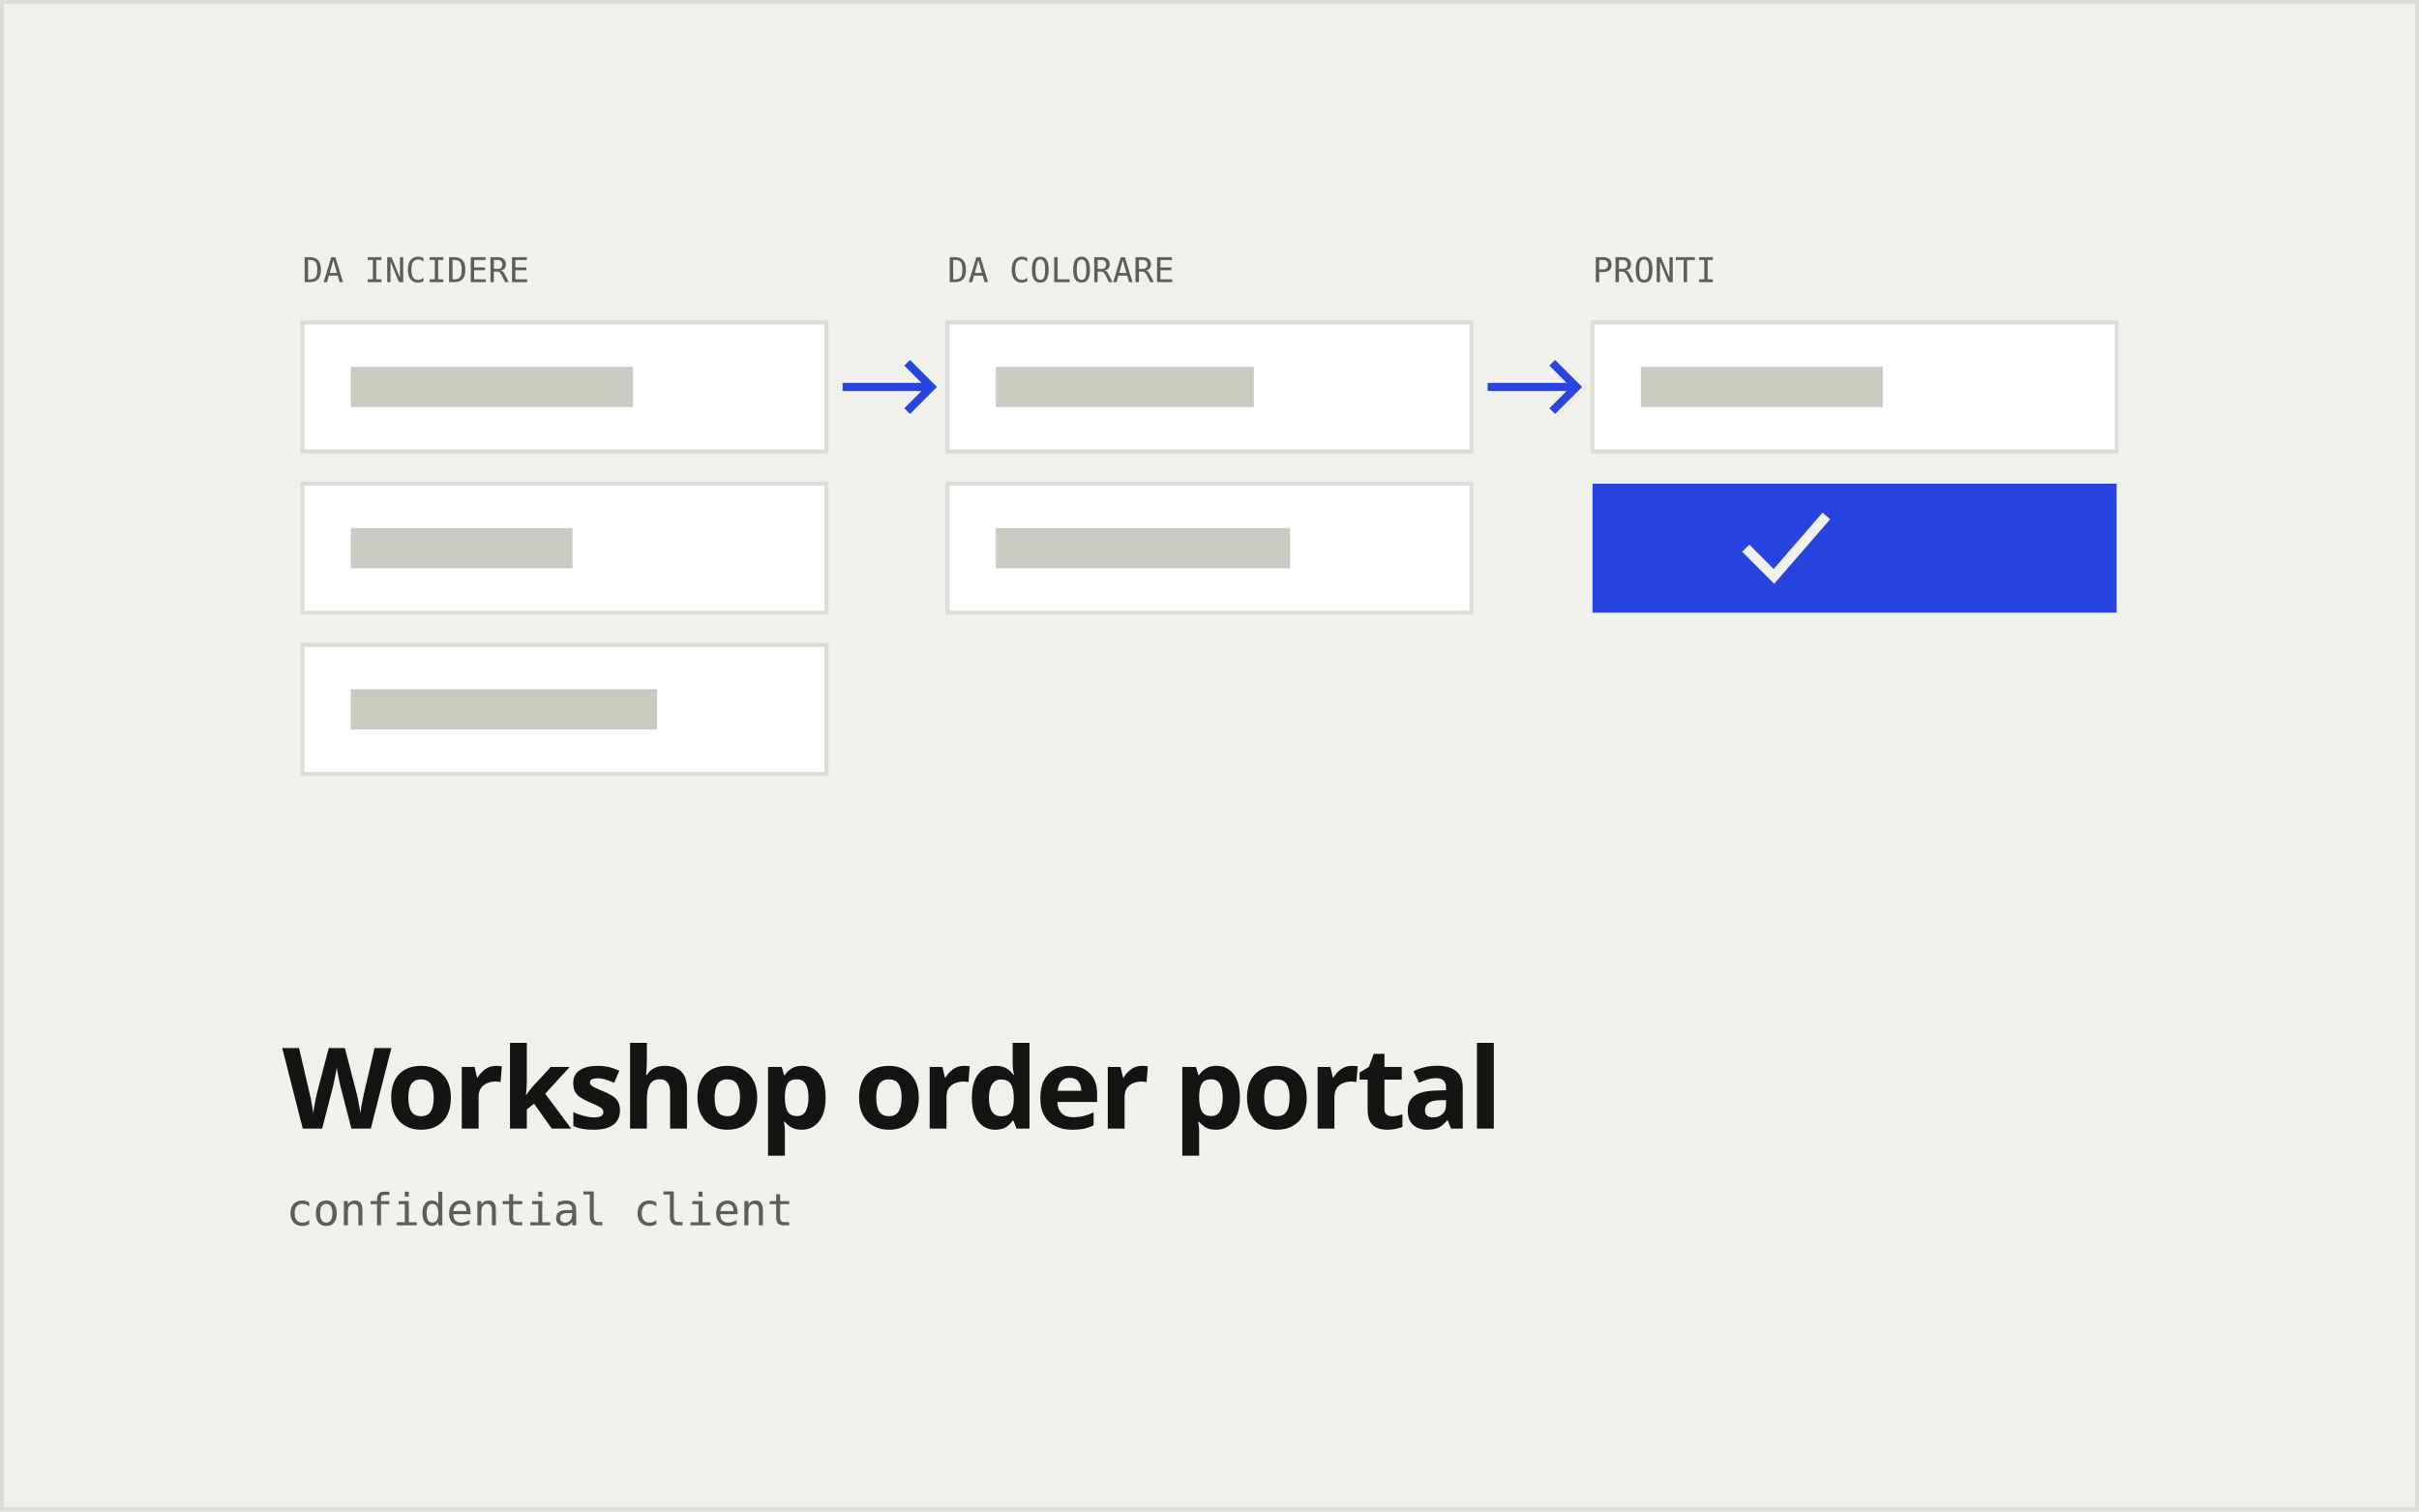
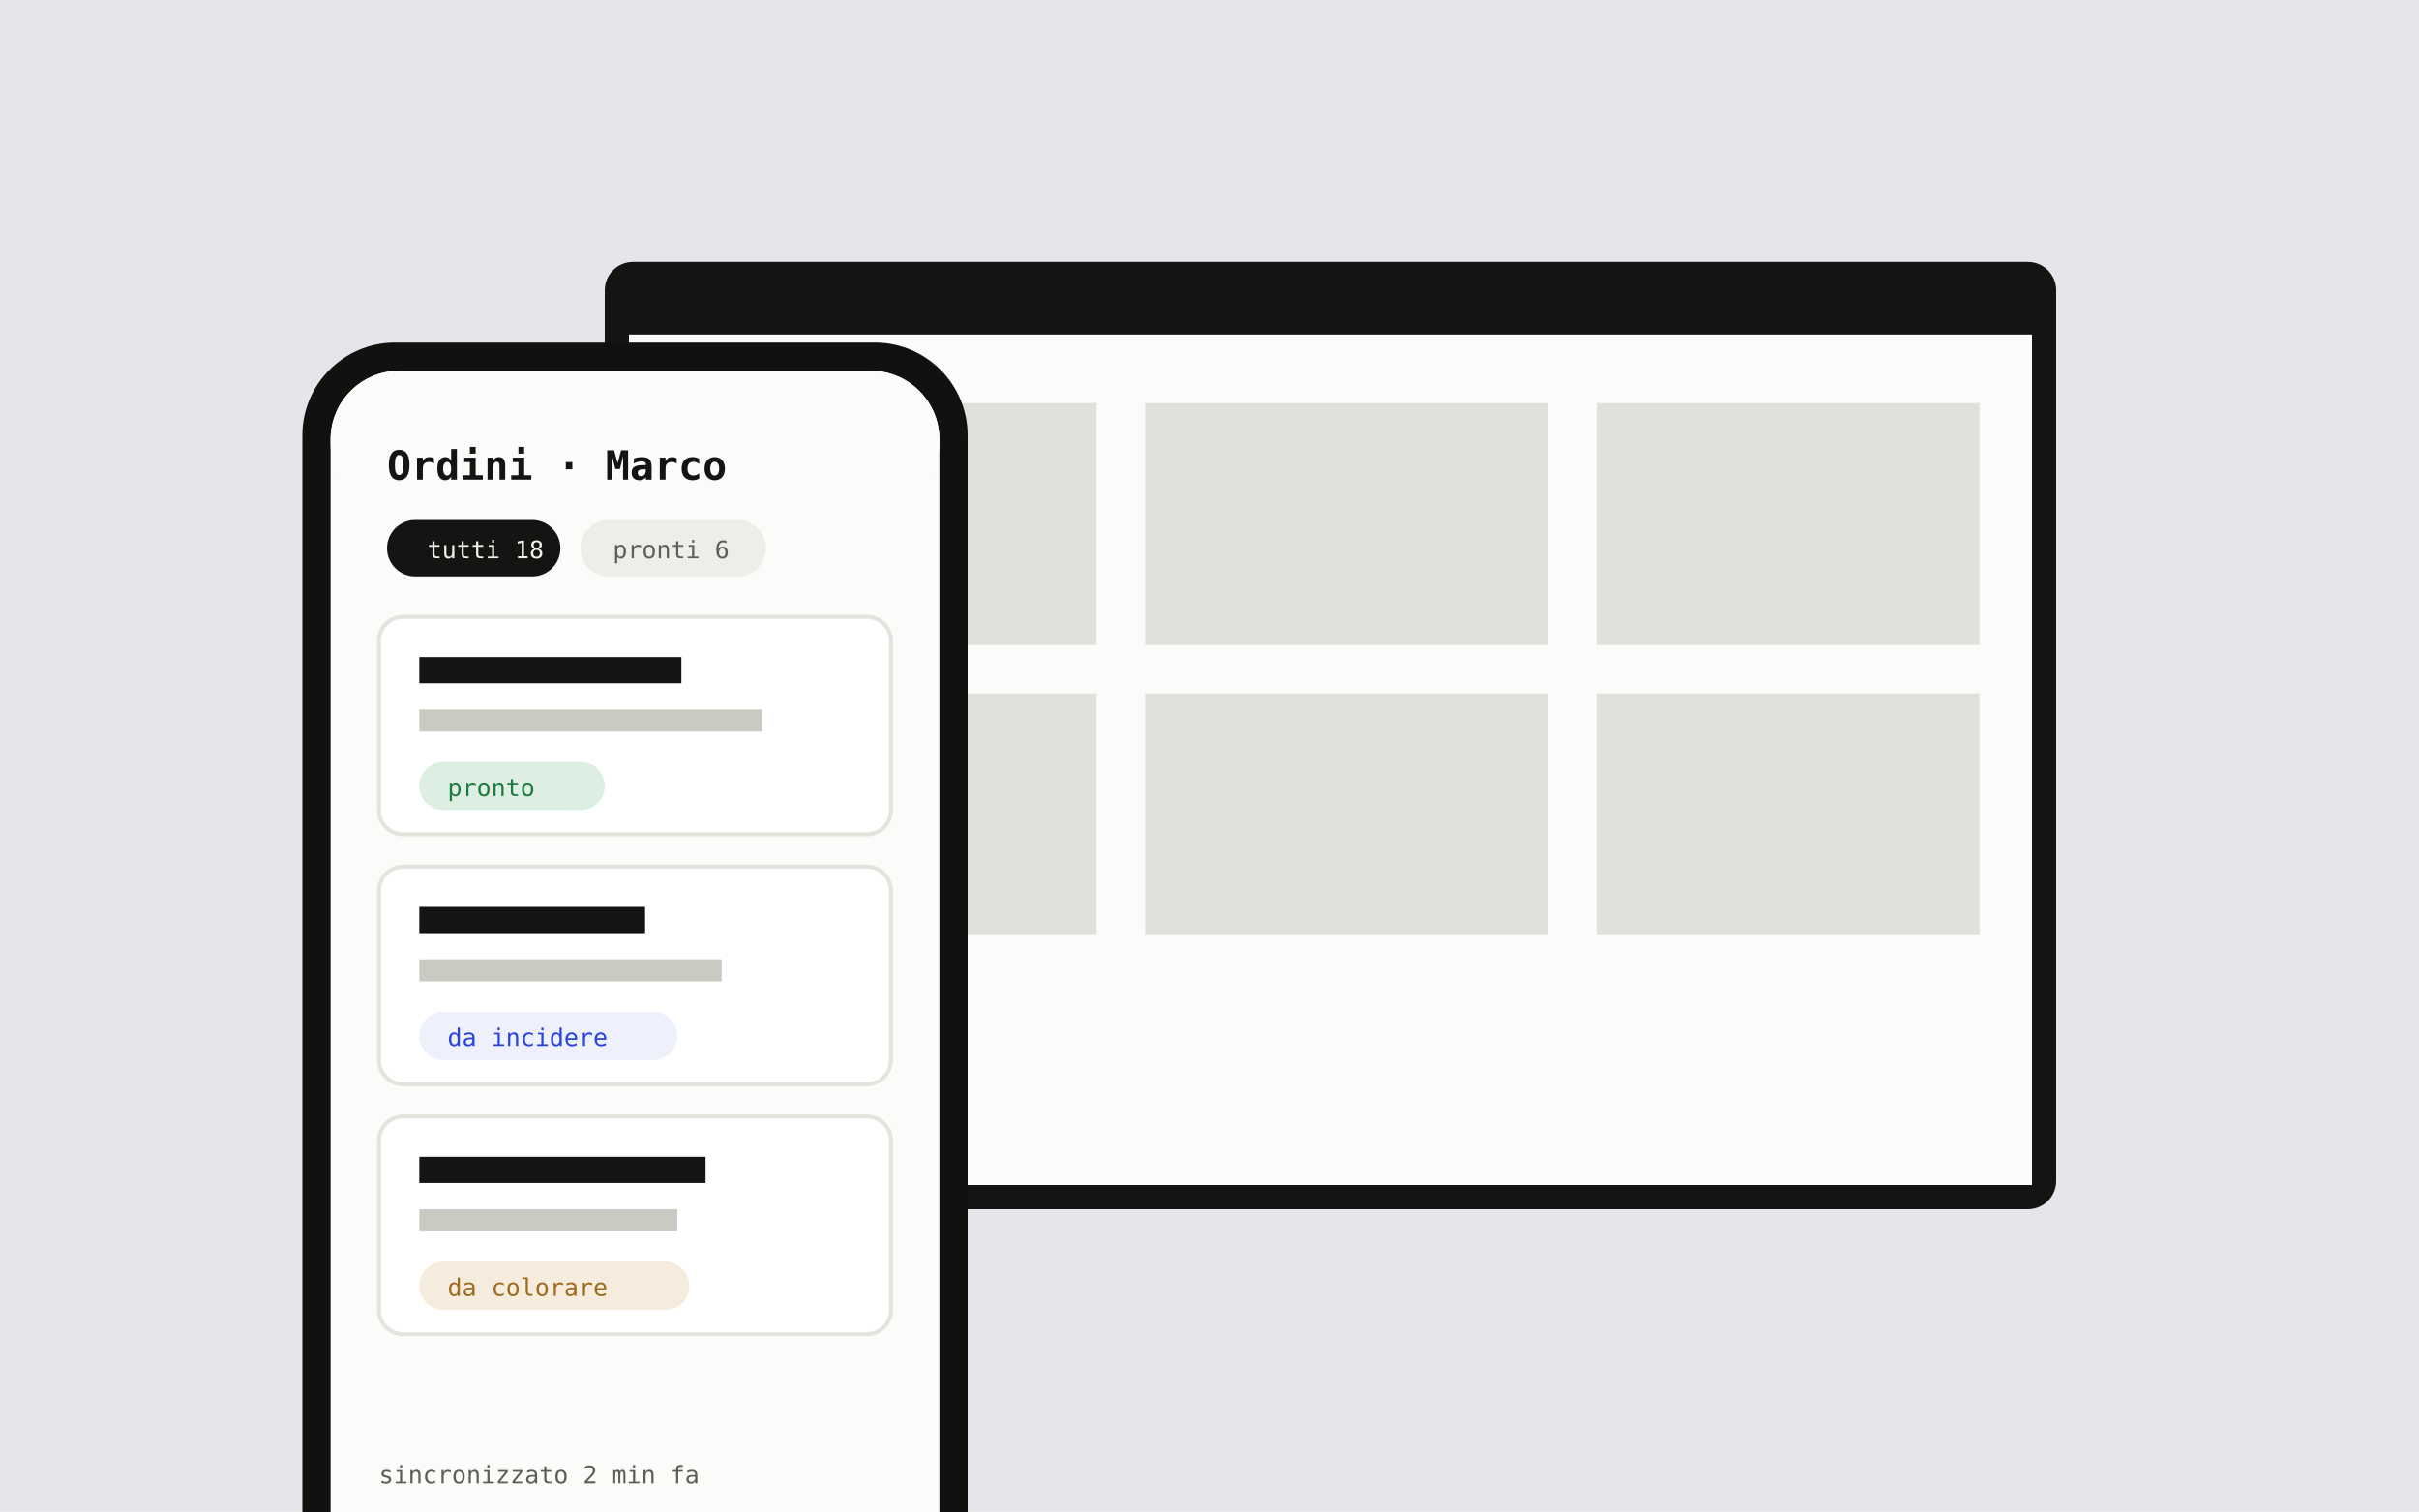
- <svg xmlns="http://www.w3.org/2000/svg" width="1200" height="750" viewBox="0 0 1200 750">
-   <rect width="1200" height="750" fill="#f0f0ec" />
-   <rect x="1" y="1" width="1198" height="748" fill="none" stroke="#dcddd6" stroke-width="2" />
-   <g font-family="IBM Plex Mono, monospace" font-size="17" fill="#5c5e59">
-     <text x="150" y="140">DA INCIDERE</text>
-     <text x="470" y="140">DA COLORARE</text>
-     <text x="790" y="140">PRONTI</text>
+ <svg xmlns="http://www.w3.org/2000/svg" width="1200" height="750" viewBox="0 0 1200 750" font-family="IBM Plex Mono, monospace">
+   <rect width="1200" height="750" fill="#e4e6ea" />
+   <rect x="300" y="130" width="720" height="470" rx="14" fill="#141513" />
+   <rect x="312" y="166" width="696" height="422" fill="#fbfbf9" />
+   <g fill="#e0e1db">
+     <rect x="344" y="200" width="200" height="120" />
+     <rect x="568" y="200" width="200" height="120" />
+     <rect x="792" y="200" width="190" height="120" />
+     <rect x="344" y="344" width="200" height="120" />
+     <rect x="568" y="344" width="200" height="120" />
+     <rect x="792" y="344" width="190" height="120" />
  </g>
-   <g fill="#ffffff" stroke="#dcddd6" stroke-width="2">
-     <rect x="150" y="160" width="260" height="64" />
-     <rect x="150" y="240" width="260" height="64" />
-     <rect x="150" y="320" width="260" height="64" />
-     <rect x="470" y="160" width="260" height="64" />
-     <rect x="470" y="240" width="260" height="64" />
-     <rect x="790" y="160" width="260" height="64" />
+   <rect x="150" y="170" width="330" height="640" rx="46" fill="#10120f" />
+   <rect x="164" y="184" width="302" height="612" rx="34" fill="#fbfbf9" />
+   <rect x="164" y="184" width="302" height="70" rx="34" fill="#fbfbf9" />
+   <text x="192" y="238" font-size="20" font-weight="600" fill="#141513">Ordini · Marco</text>
+   <g font-size="12">
+     <rect x="192" y="258" width="86" height="28" rx="14" fill="#141513" />
+     <text x="212" y="277" fill="#f0f0ec">tutti 18</text>
+     <rect x="288" y="258" width="92" height="28" rx="14" fill="#eceee9" />
+     <text x="304" y="277" fill="#5c5e59">pronti 6</text>
  </g>
-   <g fill="#c9cbc3">
-     <rect x="174" y="182" width="140" height="20" />
-     <rect x="174" y="262" width="110" height="20" />
-     <rect x="174" y="342" width="152" height="20" />
-     <rect x="494" y="182" width="128" height="20" />
-     <rect x="494" y="262" width="146" height="20" />
-     <rect x="814" y="182" width="120" height="20" />
+   <g>
+     <rect x="188" y="306" width="254" height="108" rx="12" fill="#ffffff" stroke="#e3e4de" stroke-width="2" />
+     <rect x="208" y="326" width="130" height="13" fill="#141513" />
+     <rect x="208" y="352" width="170" height="11" fill="#c9cbc3" />
+     <rect x="208" y="378" width="92" height="24" rx="12" fill="#dcefe2" />
+     <text x="222" y="395" font-size="12" fill="#1f7a3d">pronto</text>
  </g>
-   <g stroke="#2743e0" stroke-width="4" fill="none">
-     <path d="M418 192h44m-12-12 12 12-12 12" />
-     <path d="M738 192h44m-12-12 12 12-12 12" />
+   <g>
+     <rect x="188" y="430" width="254" height="108" rx="12" fill="#ffffff" stroke="#e3e4de" stroke-width="2" />
+     <rect x="208" y="450" width="112" height="13" fill="#141513" />
+     <rect x="208" y="476" width="150" height="11" fill="#c9cbc3" />
+     <rect x="208" y="502" width="128" height="24" rx="12" fill="#eef1fb" />
+     <text x="222" y="519" font-size="12" fill="#2743e0">da incidere</text>
  </g>
-   <rect x="790" y="240" width="260" height="64" fill="#2743e0" />
-   <path d="M866 272l14 14 26-30" stroke="#f0f0ec" stroke-width="5" fill="none" />
-   <text x="140" y="560" font-family="Space Grotesk, sans-serif" font-size="56" font-weight="700" fill="#141513" letter-spacing="-1.5">Workshop order portal</text>
-   <text x="142" y="608" font-family="IBM Plex Mono, monospace" font-size="22" fill="#5c5e59">confidential client</text>
+   <g>
+     <rect x="188" y="554" width="254" height="108" rx="12" fill="#ffffff" stroke="#e3e4de" stroke-width="2" />
+     <rect x="208" y="574" width="142" height="13" fill="#141513" />
+     <rect x="208" y="600" width="128" height="11" fill="#c9cbc3" />
+     <rect x="208" y="626" width="134" height="24" rx="12" fill="#f6ecdd" />
+     <text x="222" y="643" font-size="12" fill="#9c6b1f">da colorare</text>
+   </g>
+   <text x="188" y="736" font-size="12" fill="#5c5e59">sincronizzato 2 min fa</text>
</svg>
